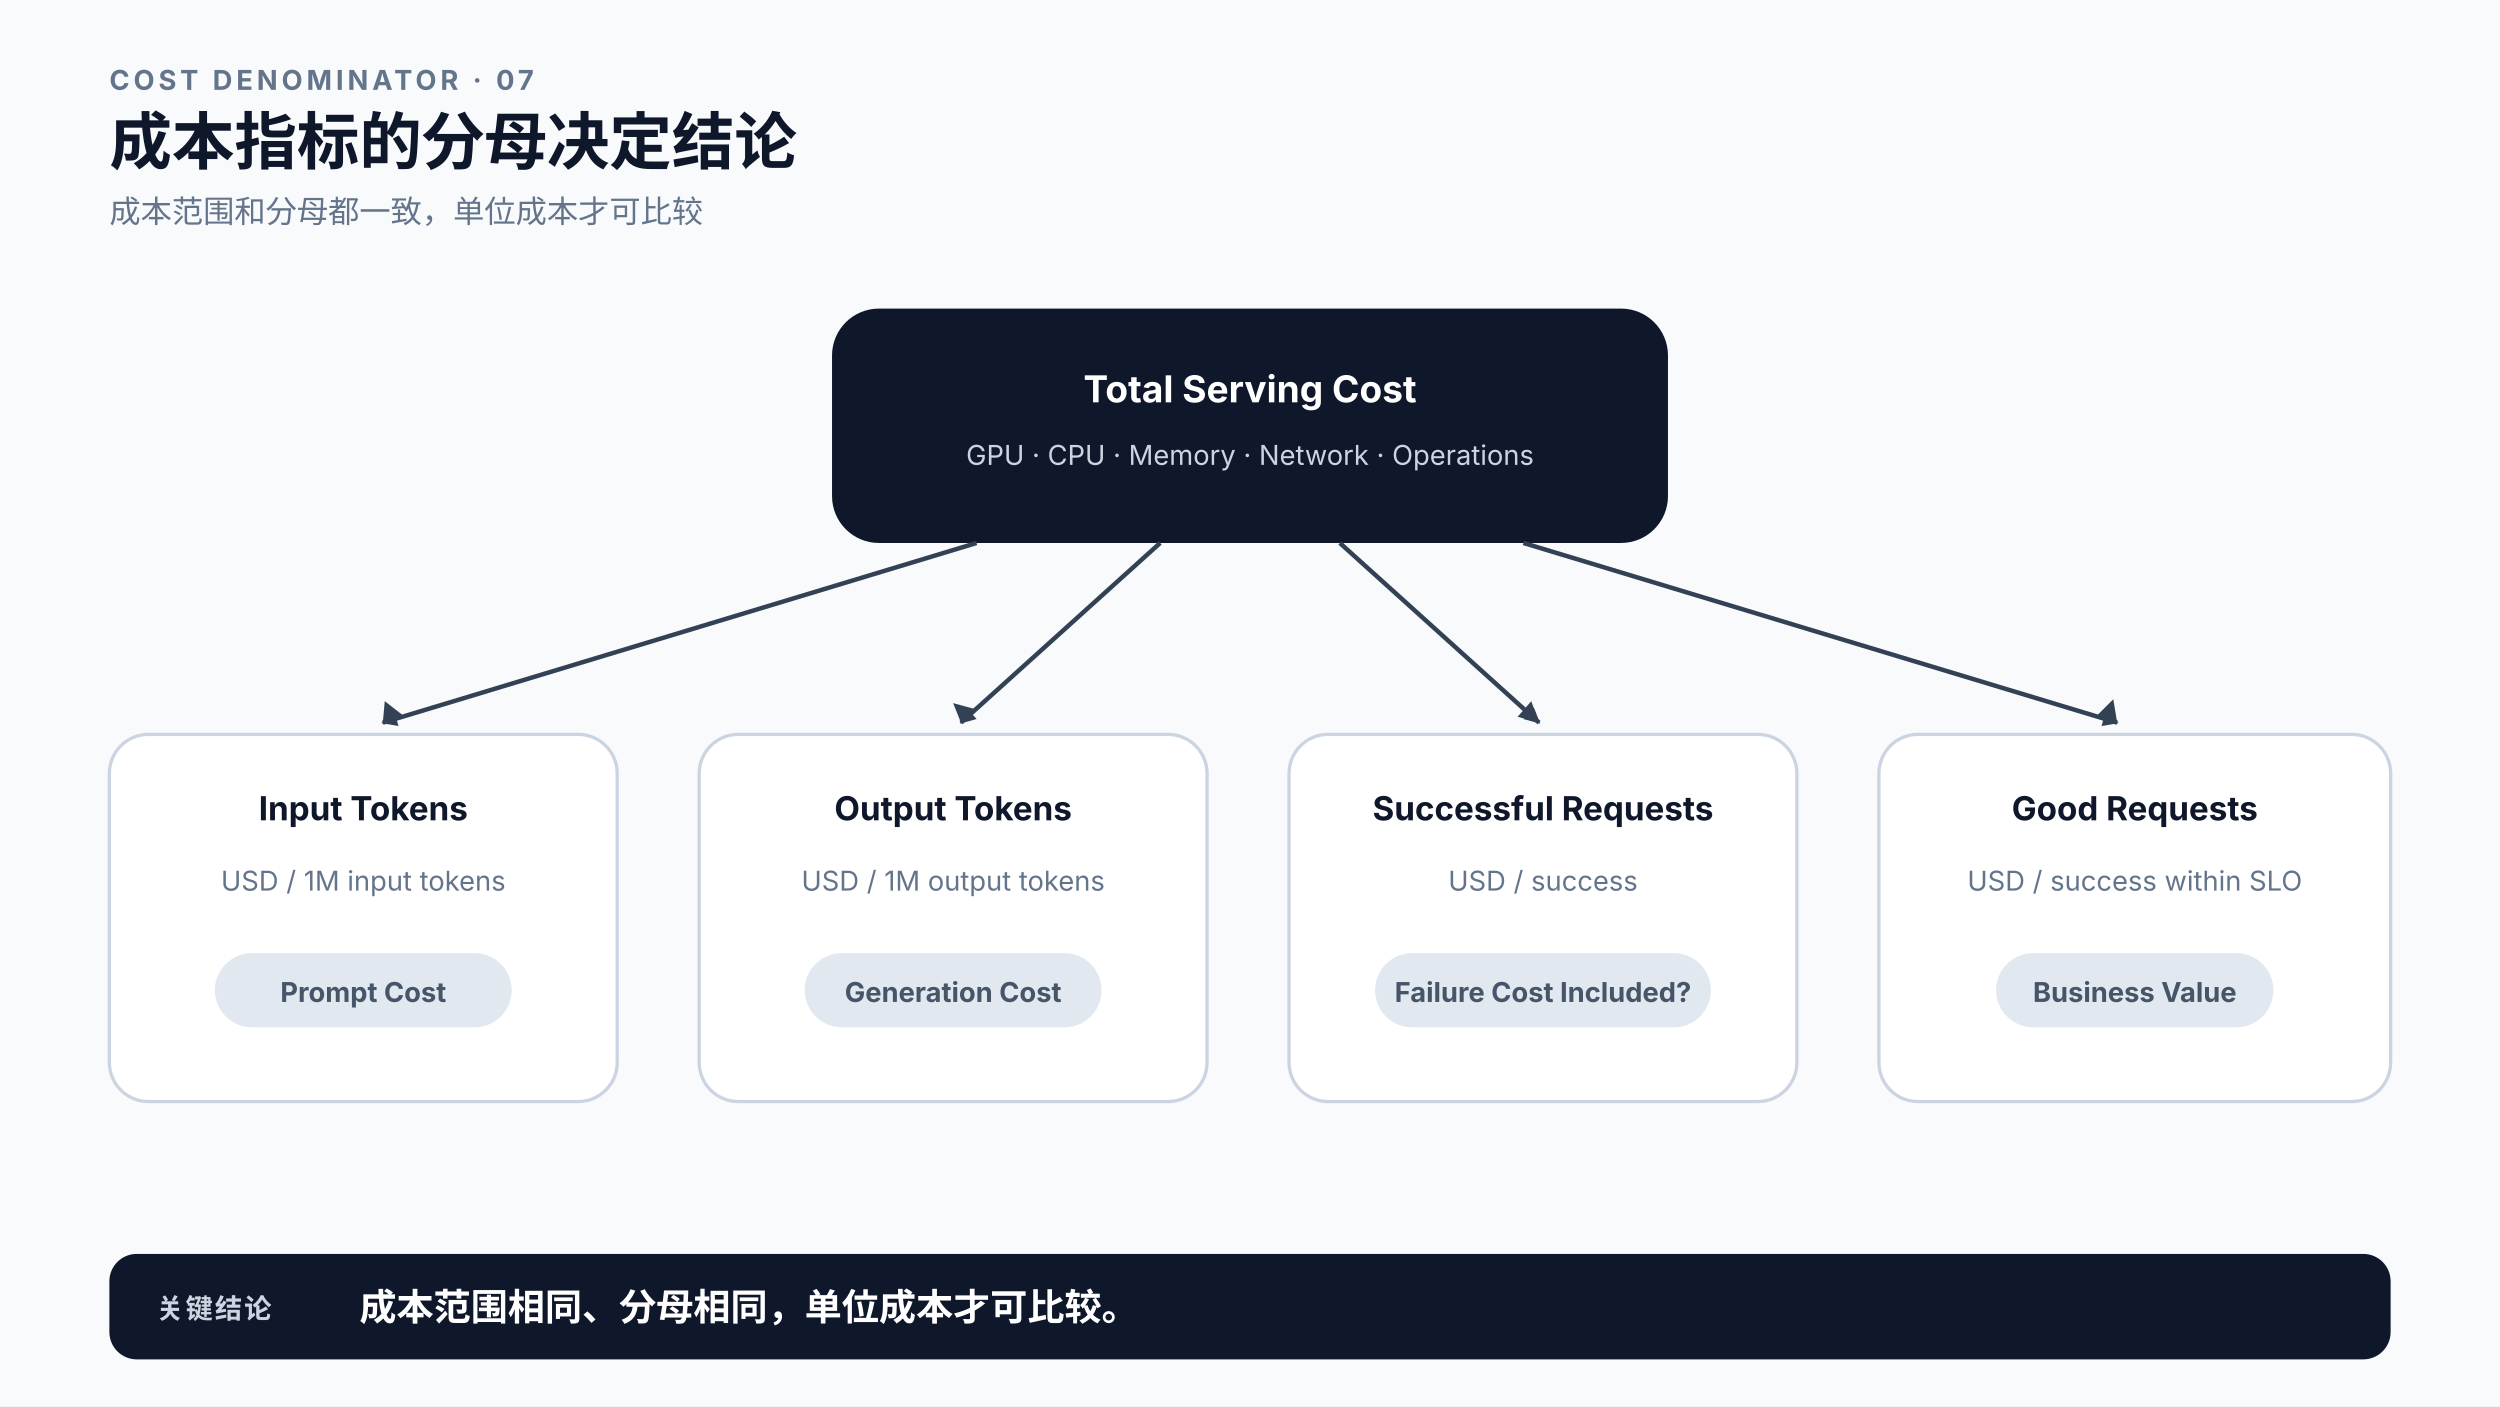
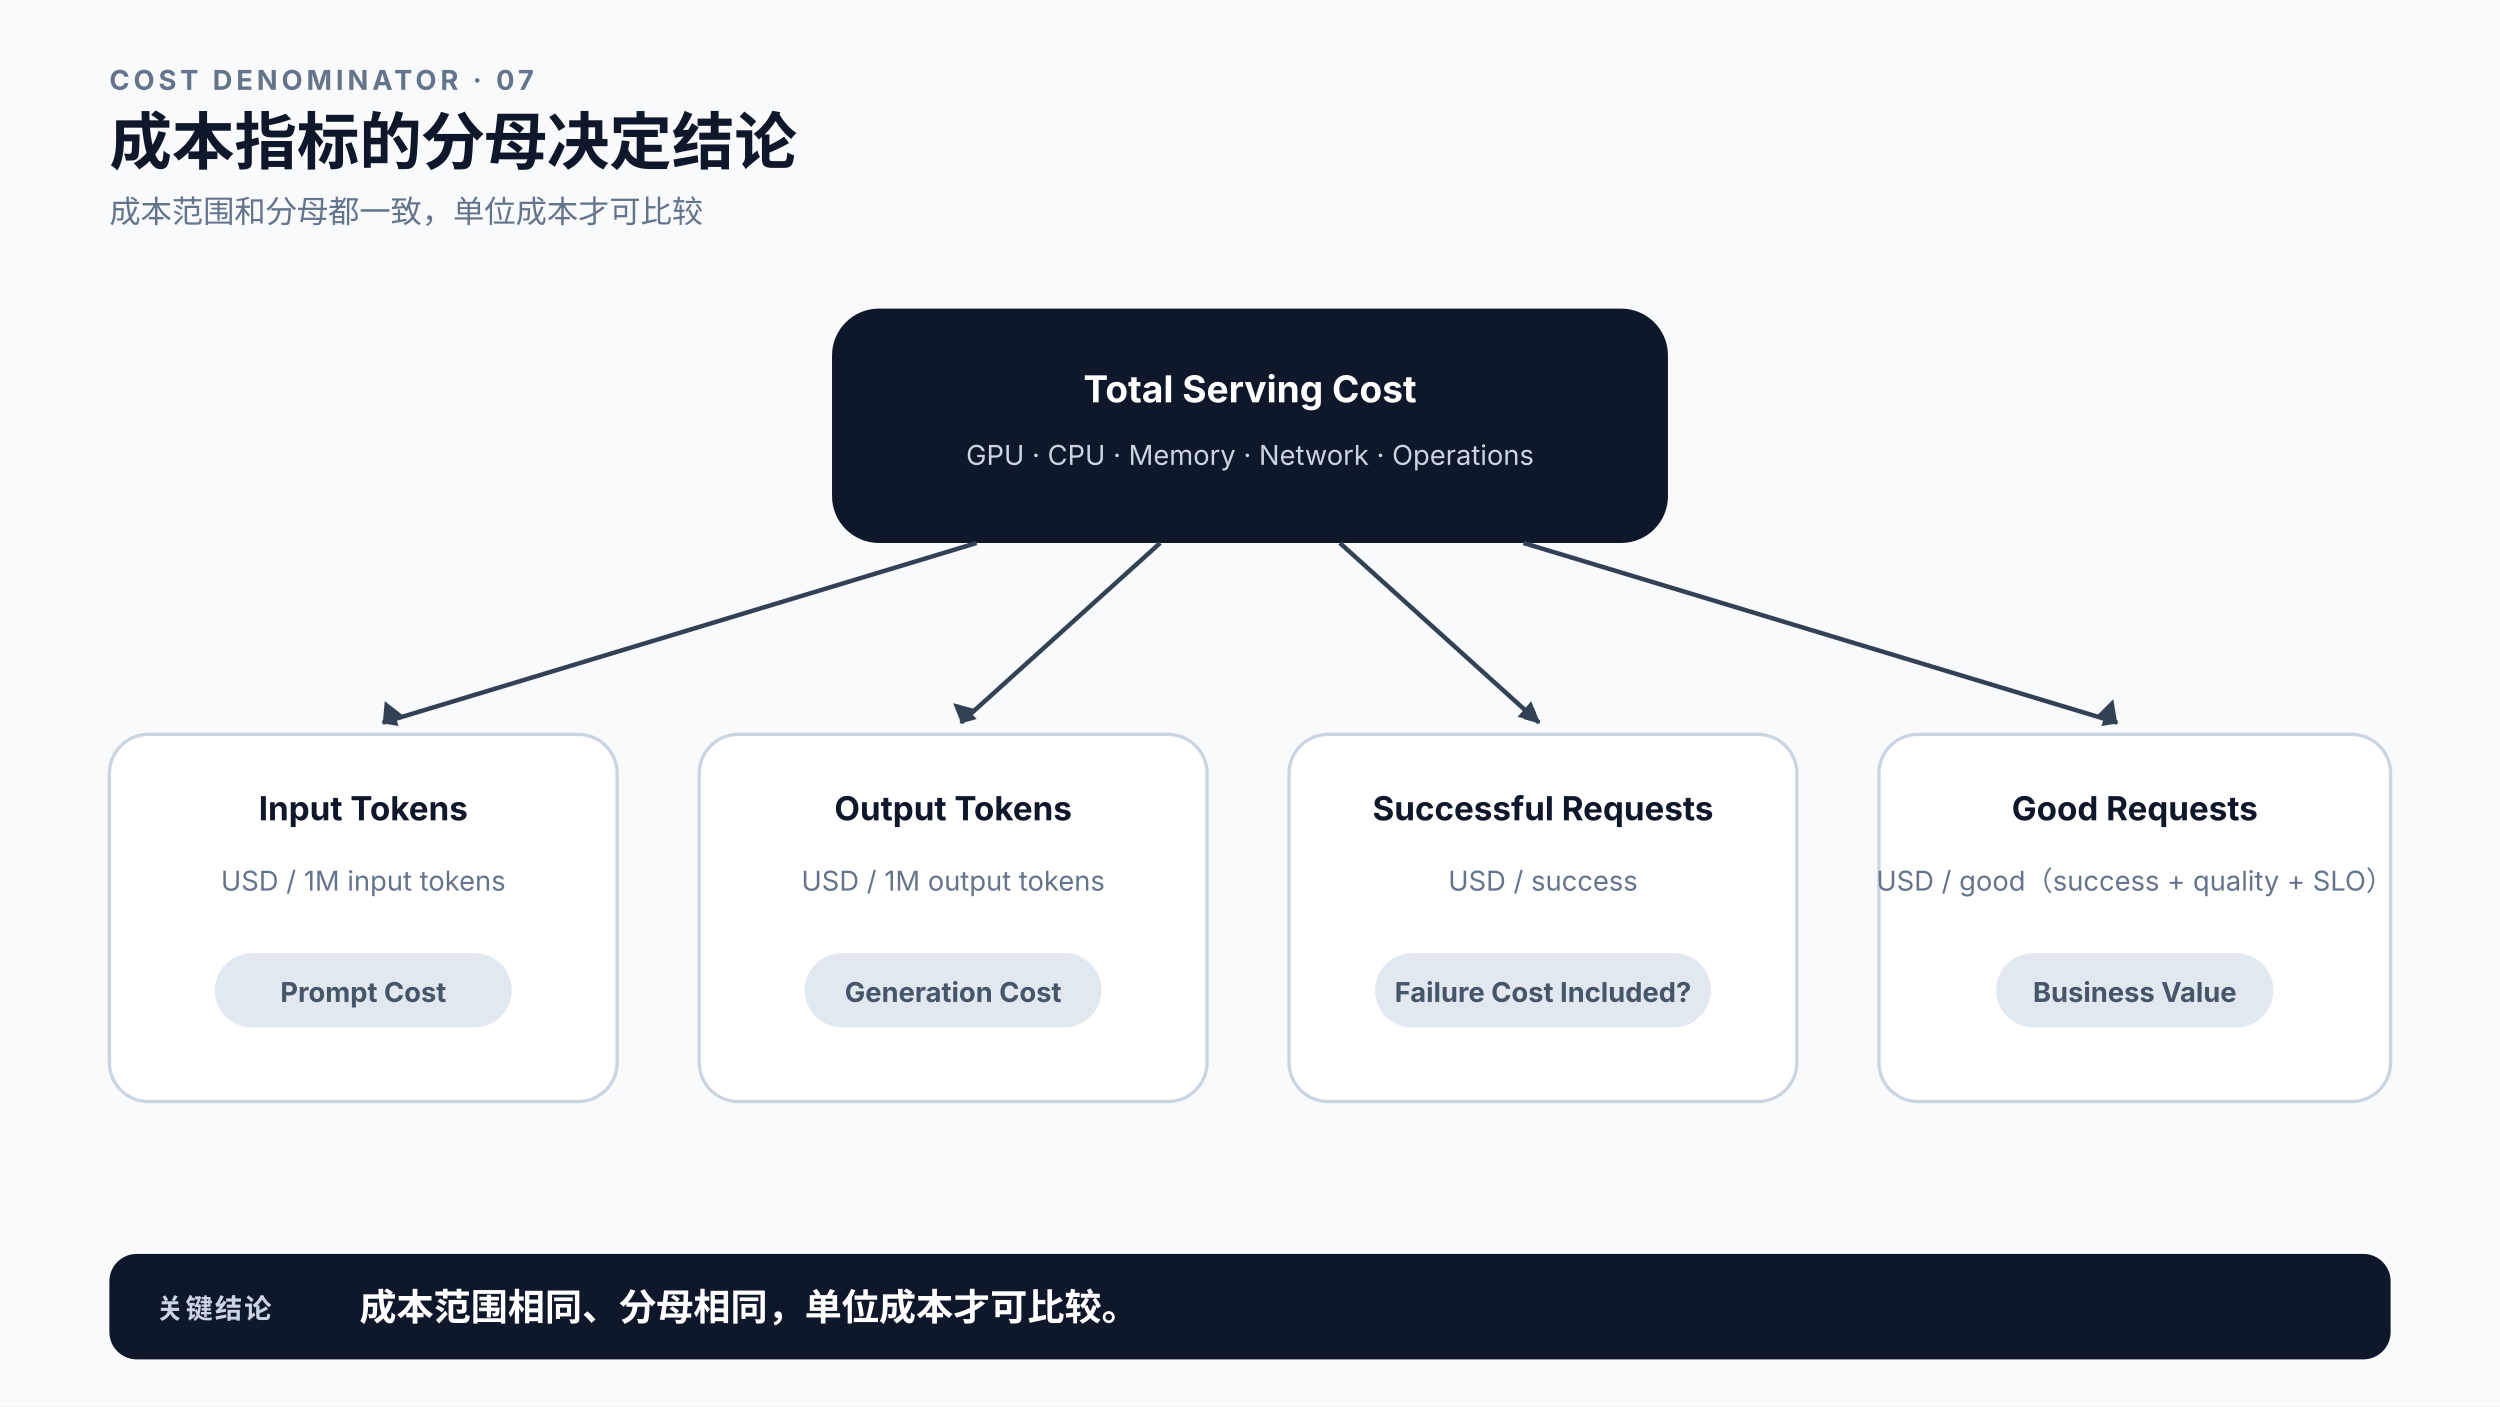
<svg xmlns="http://www.w3.org/2000/svg" width="1280" height="720" viewBox="0 0 1280 720" role="img" aria-labelledby="fig-title fig-desc" data-figure-system="chapter05-v2" fill="#0F172A">
  <defs>
    <marker id="arrow" viewBox="0 0 10 10" refX="9" refY="5" markerWidth="8" markerHeight="8" orient="auto" markerUnits="userSpaceOnUse">
      <path d="M0 0L10 5L0 10Z" fill="#334155" />
    </marker>
    <style>text{font-family:-apple-system,BlinkMacSystemFont,"Segoe UI","PingFang SC","Microsoft YaHei",sans-serif}.k{font-size:14px;font-weight:700;letter-spacing:2px;fill:#64748B}.t{font-size:32px;font-weight:750}.sub{font-size:16px;fill:#64748B}.card{fill:#FFFFFF;stroke:#CBD5E1;stroke-width:1.7}.dark{fill:#0F172A}.h{font-size:17px;font-weight:750}.hd{font-size:19px;font-weight:750;fill:#FFFFFF}.s{font-size:14px;fill:#64748B}.sd{font-size:14px;fill:#CBD5E1}.flow{fill:none;stroke:#334155;stroke-width:2.3;marker-end:url(#arrow)}.tag{fill:#E2E8F0}.tagt{font-size:14px;font-weight:700;fill:#475569}.take{fill:#0F172A}.tl{font-size:14px;font-weight:700;letter-spacing:1px;fill:#CBD5E1}.tv{font-size:19px;font-weight:650;fill:#FFFFFF}</style>
  </defs>
  <rect width="1280" height="720" fill="#F8FAFC" />
  <text class="k" x="56" y="46">COST DENOMINATOR · 07</text>
  <text class="t" x="56" y="84">成本指标的分母决定结论</text>
  <text class="sub" x="56" y="114">成本范围和分母都一致，单位成本才可比较</text>
  <g transform="translate(426 158)">
    <rect class="dark" width="428" height="120" rx="24" />
    <text class="hd" x="214" y="48" text-anchor="middle" fill="#FFFFFF">Total Serving Cost</text>
    <text class="sd" x="214" y="80" text-anchor="middle" fill="#CBD5E1">GPU · CPU · Memory · Network · Operations</text>
  </g>
  <path class="flow" d="M500 278L196 370" />
  <path d="M196 370l1 -11l9 7z" fill="#334155" />
  <path class="flow" d="M594 278L492 370" />
  <path d="M492 370l-4 -10l11 3z" fill="#334155" />
  <path class="flow" d="M686 278L788 370" />
  <path d="M788 370l-11 -3l7 -8z" fill="#334155" />
  <path class="flow" d="M780 278L1084 370" />
  <path d="M1084 370l-10 -4l8 -8z" fill="#334155" />
  <g transform="translate(56 376)">
    <rect class="card" width="260" height="188" rx="20" />
    <text class="h" x="130" y="44" text-anchor="middle">Input Tokens</text>
    <text class="s" x="130" y="80" text-anchor="middle">USD / 1M input tokens</text>
    <rect class="tag" x="54" y="112" width="152" height="38" rx="19" />
    <text class="tagt" x="130" y="137" text-anchor="middle">Prompt Cost</text>
  </g>
  <g transform="translate(358 376)">
    <rect class="card" width="260" height="188" rx="20" />
    <text class="h" x="130" y="44" text-anchor="middle">Output Tokens</text>
    <text class="s" x="130" y="80" text-anchor="middle">USD / 1M output tokens</text>
    <rect class="tag" x="54" y="112" width="152" height="38" rx="19" />
    <text class="tagt" x="130" y="137" text-anchor="middle">Generation Cost</text>
  </g>
  <g transform="translate(660 376)">
    <rect class="card" width="260" height="188" rx="20" />
    <text class="h" x="130" y="44" text-anchor="middle">Successful Requests</text>
    <text class="s" x="130" y="80" text-anchor="middle">USD / success</text>
    <rect class="tag" x="44" y="112" width="172" height="38" rx="19" />
    <text class="tagt" x="130" y="137" text-anchor="middle">Failure Cost Included?</text>
  </g>
  <g transform="translate(962 376)">
    <rect class="card" width="262" height="188" rx="20" />
    <text class="h" x="131" y="44" text-anchor="middle">Good Requests</text>
-     <text class="s" x="131" y="80" text-anchor="middle">USD / success within SLO</text>
+     <text class="s" x="131" y="80" text-anchor="middle">USD / good（success + quality + SLO）</text>
    <rect class="tag" x="60" y="112" width="142" height="38" rx="19" />
    <text class="tagt" x="131" y="137" text-anchor="middle">Business Value</text>
  </g>
  <rect class="take" x="56" y="642" width="1168" height="54" rx="14" />
  <text class="tl" x="80" y="675" fill="#CBD5E1">关键结论</text>
  <text class="tv" x="184" y="676" fill="#FFFFFF">成本范围相同、分母相同，单位成本才可比较。</text>
</svg>
